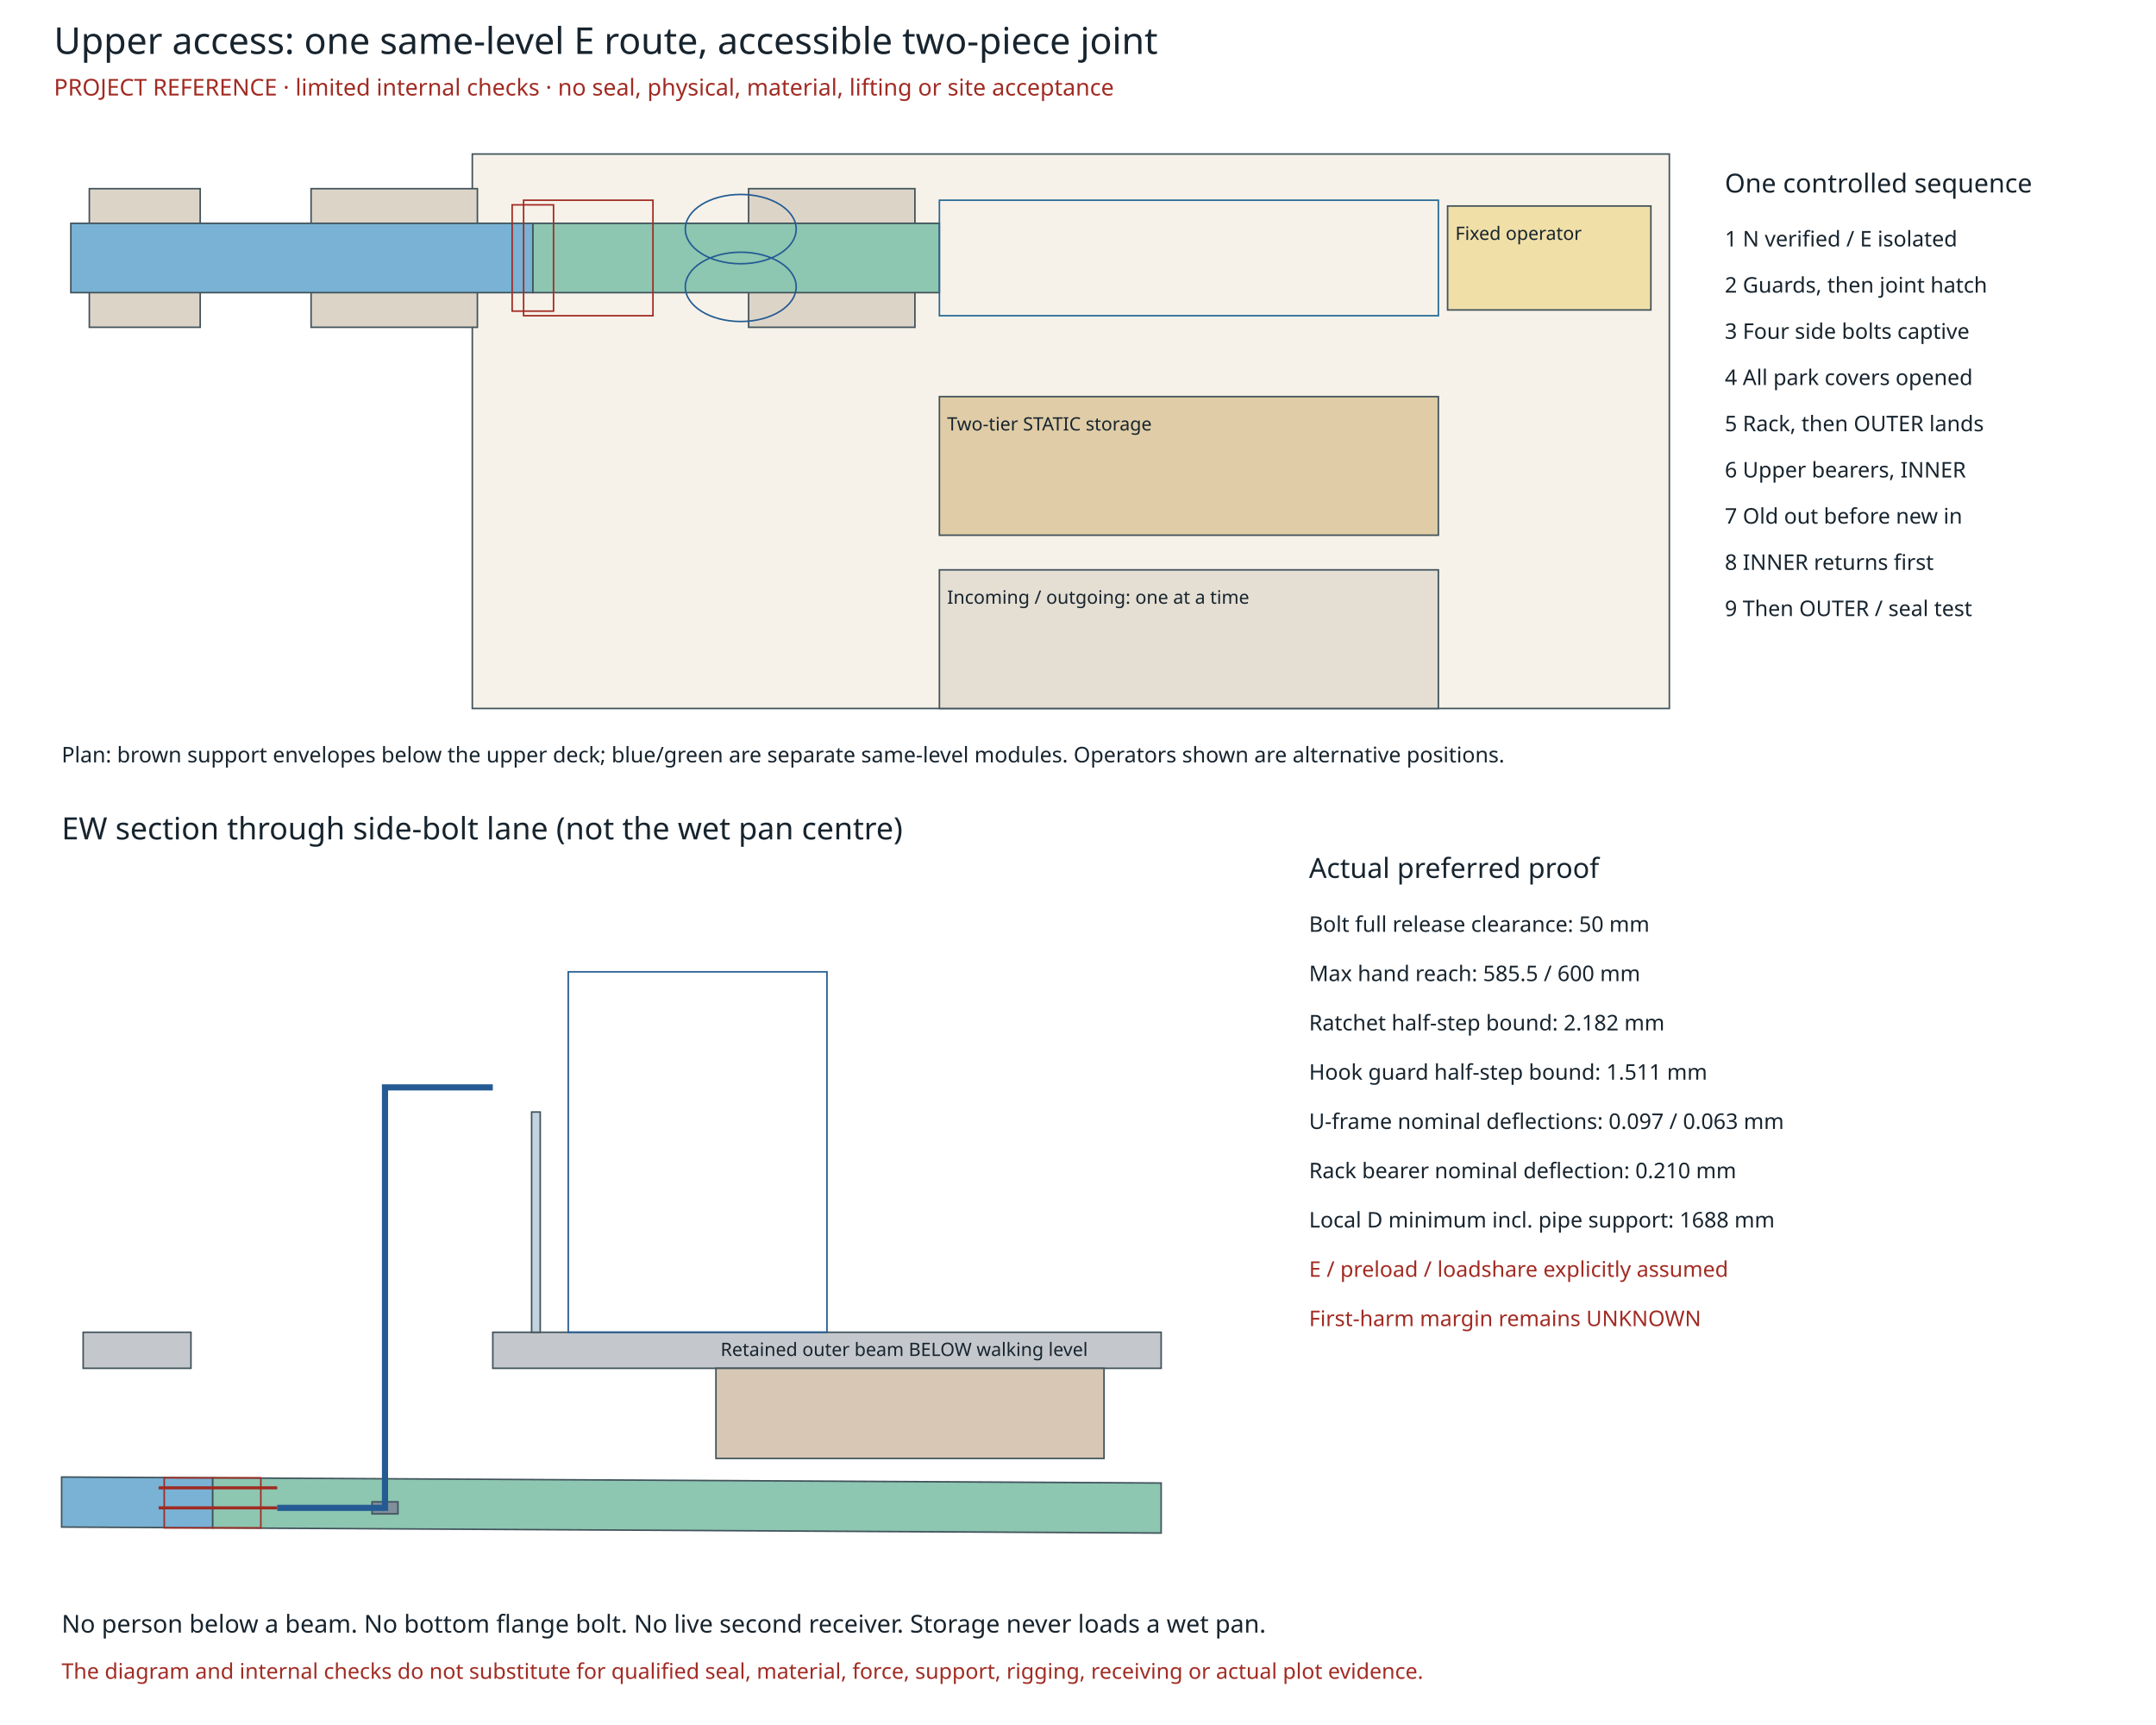
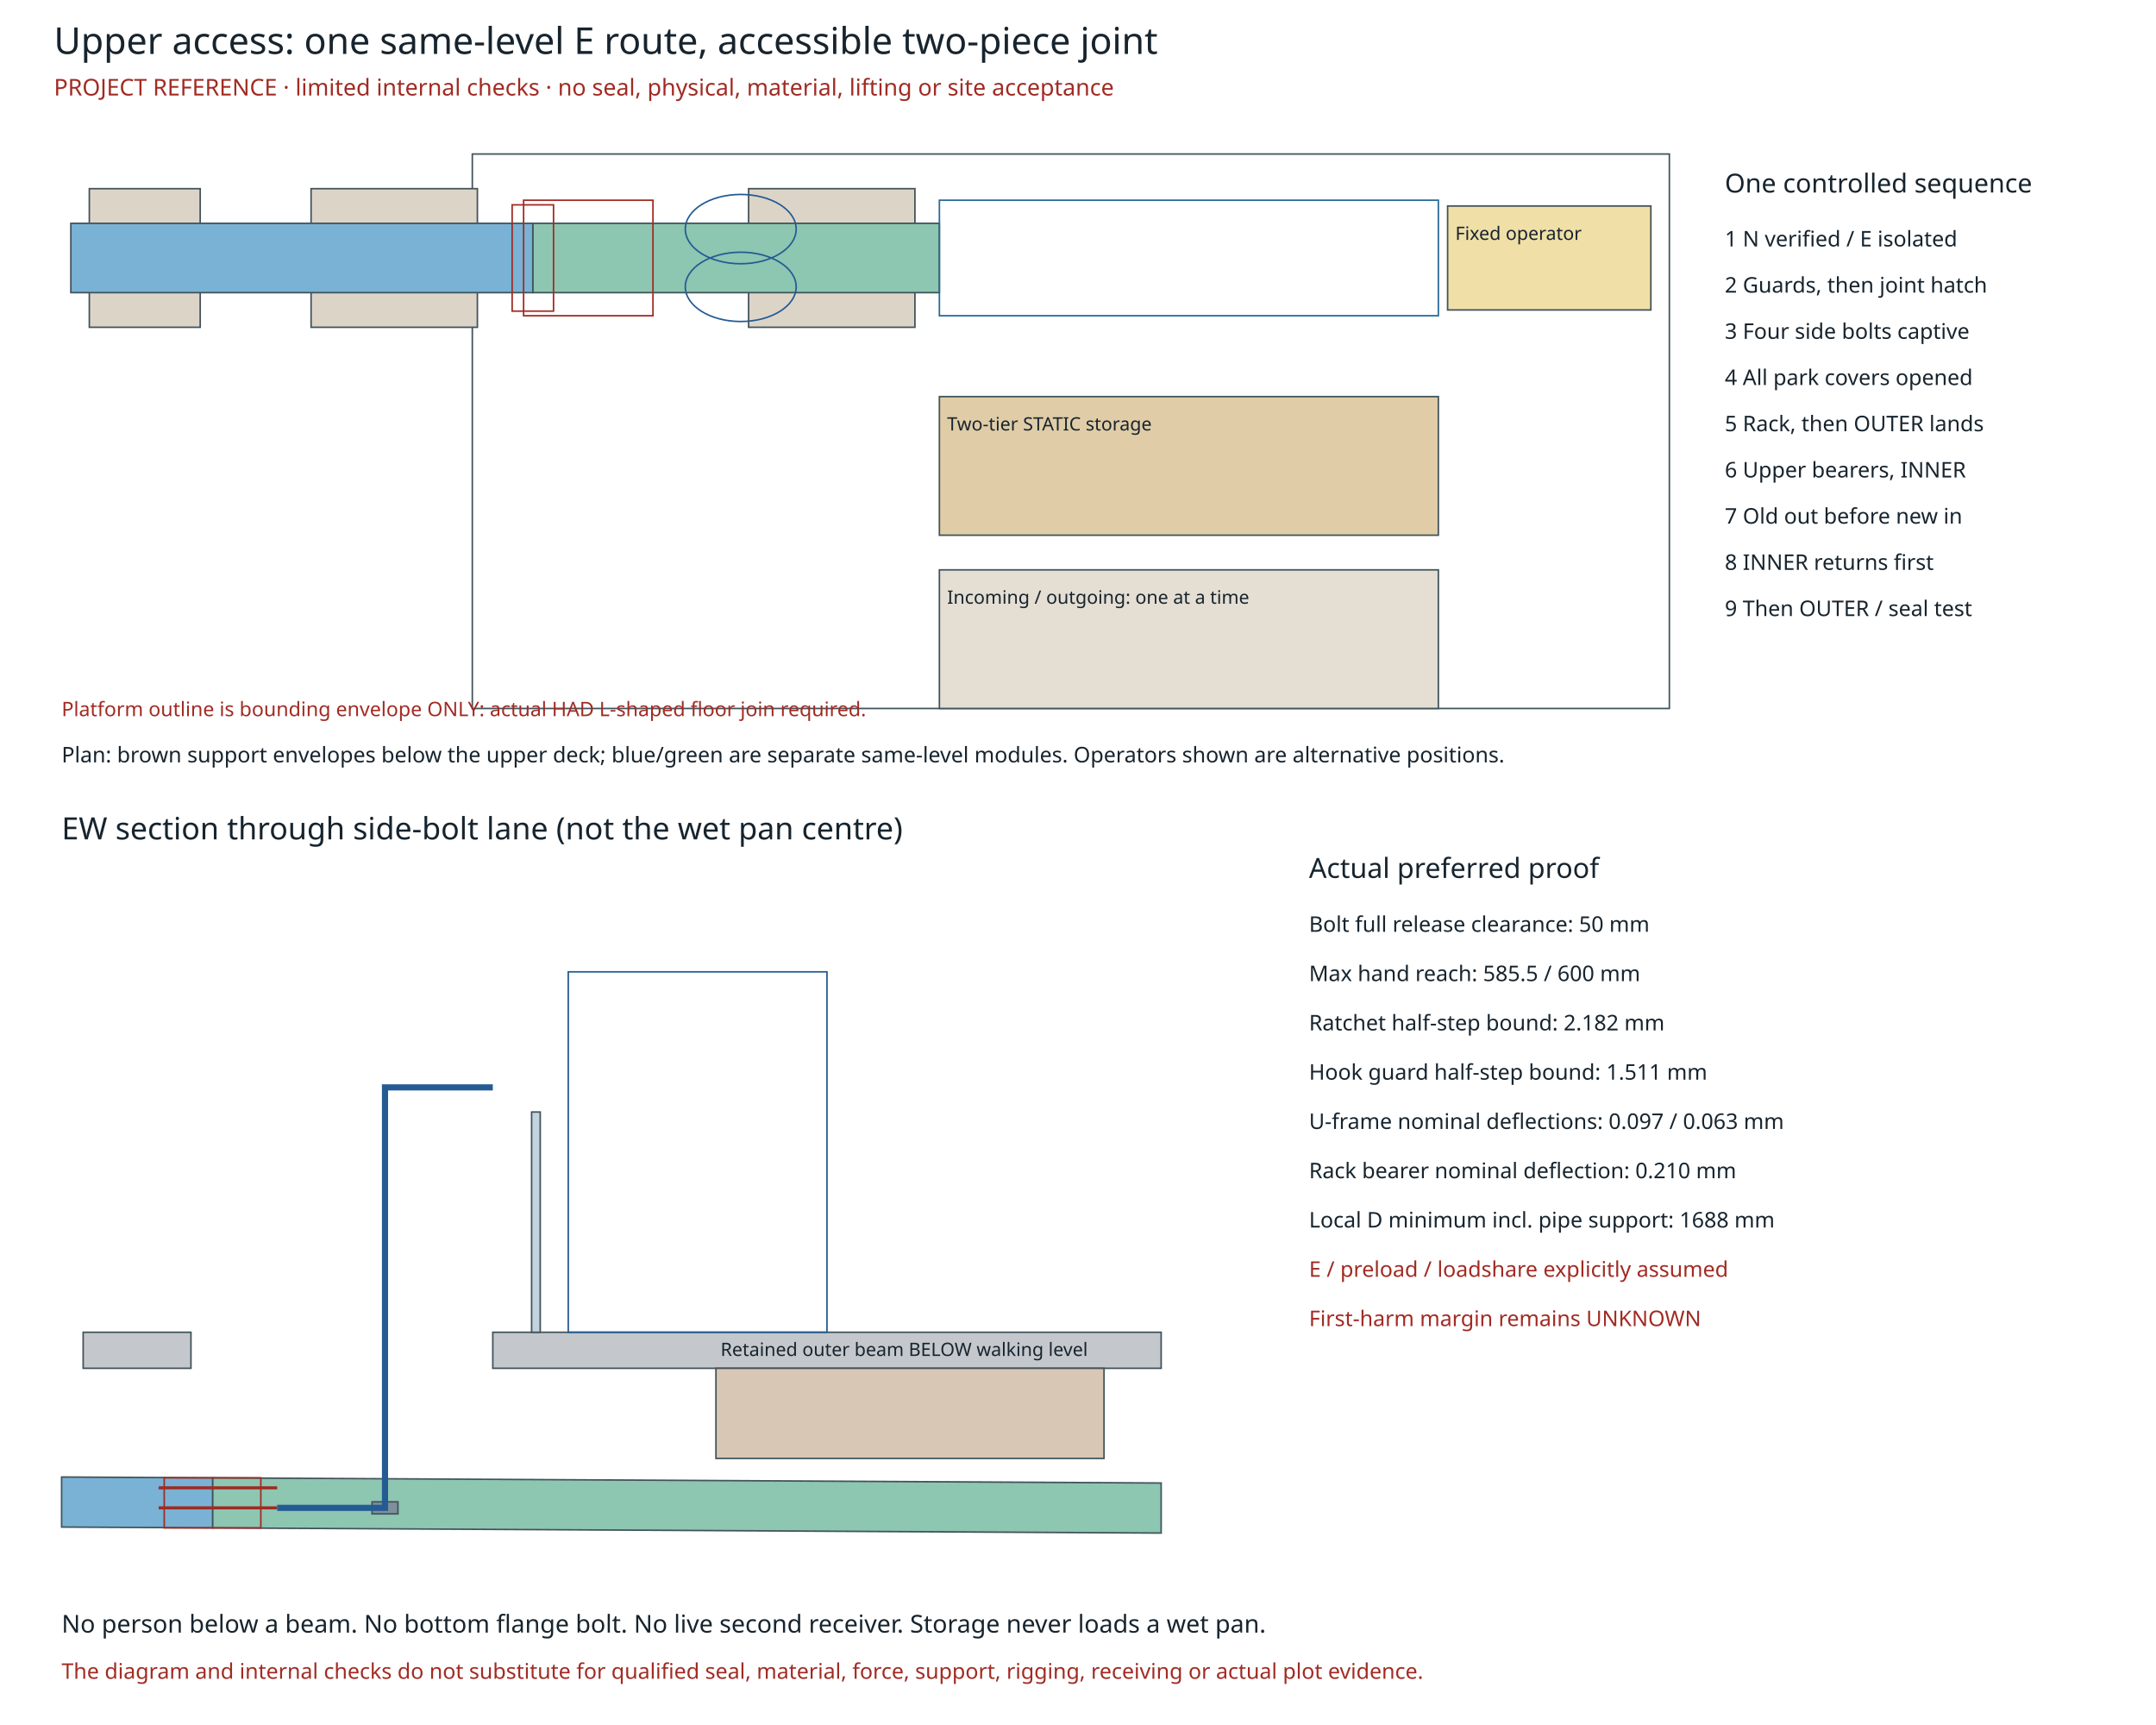
<svg xmlns="http://www.w3.org/2000/svg" width="1400" height="1120" viewBox="0 0 1400 1120">
  <rect width="100%" height="100%" fill="white" />
  <g font-family="sans-serif" fill="#17242e">
    <text x="35" y="35" font-size="24" fill="#17242e">Upper access: one same-level E route, accessible two-piece joint</text>
    <text x="35" y="62" font-size="15" fill="#a12b23">PROJECT REFERENCE · limited internal checks · no seal, physical, material, lifting or site acceptance</text>
-     <rect x="306.7" y="100.0" width="777.3" height="360.0" fill="#f6f2e9" stroke="#41535b" />
+     <rect x="306.7" y="100.0" width="777.3" height="360.0" fill="none" stroke="#41535b" />
+     <text x="40" y="465" font-size="13" fill="#a12b23">Platform outline is bounding envelope ONLY: actual HAD L-shaped floor join required.</text>
    <rect x="58.0" y="122.5" width="72.0" height="90.0" fill="#ddd4c8" stroke="#41535b" />
    <rect x="202.0" y="122.5" width="108.0" height="90.0" fill="#ddd4c8" stroke="#41535b" />
    <rect x="486.1" y="122.5" width="108.0" height="90.0" fill="#ddd4c8" stroke="#41535b" />
    <rect x="46.0" y="145.0" width="300.0" height="45.0" fill="#79b2d4" stroke="#41535b" />
    <rect x="346.06" y="145.0" width="263.94" height="45.0" fill="#8dc6b1" stroke="#41535b" />
    <rect x="332.56" y="133.0" width="26.88" height="69.0" fill="none" stroke="#a12b23" />
    <rect x="610.0" y="130.0" width="324.0" height="75.0" fill="none" stroke="#276a98" />
    <rect x="610.0" y="257.5" width="324.0" height="90.0" fill="#e0cda7" stroke="#41535b" />
    <text x="615.0" y="279.5" font-size="12" fill="#17242e">Two-tier STATIC storage</text>
    <rect x="610.0" y="370.0" width="324.0" height="90.0" fill="#e4ded3" stroke="#41535b" />
    <text x="615.0" y="392.0" font-size="12" fill="#17242e">Incoming / outgoing: one at a time</text>
    <rect x="940.0" y="133.75" width="132.0" height="67.5" fill="#f0dfa7" stroke="#41535b" />
    <text x="945.0" y="155.75" font-size="12" fill="#17242e">Fixed operator</text>
    <rect x="340.0" y="130.0" width="84.0" height="75.0" fill="none" stroke="#a12b23" />
    <ellipse cx="481.0" cy="148.75" rx="36.0" ry="22.5" fill="none" stroke="#245b93" />
    <ellipse cx="481.0" cy="186.25" rx="36.0" ry="22.5" fill="none" stroke="#245b93" />
    <text x="40" y="495" font-size="14" fill="#17242e">Plan: brown support envelopes below the upper deck; blue/green are separate same-level modules. Operators shown are alternative positions.</text>
    <text x="1120" y="125" font-size="17" fill="#17242e">One controlled sequence</text>
    <text x="1120" y="160" font-size="14" fill="#17242e">1 N verified / E isolated</text>
    <text x="1120" y="190" font-size="14" fill="#17242e">2 Guards, then joint hatch</text>
    <text x="1120" y="220" font-size="14" fill="#17242e">3 Four side bolts captive</text>
    <text x="1120" y="250" font-size="14" fill="#17242e">4 All park covers opened</text>
    <text x="1120" y="280" font-size="14" fill="#17242e">5 Rack, then OUTER lands</text>
    <text x="1120" y="310" font-size="14" fill="#17242e">6 Upper bearers, INNER</text>
    <text x="1120" y="340" font-size="14" fill="#17242e">7 Old out before new in</text>
    <text x="1120" y="370" font-size="14" fill="#17242e">8 INNER returns first</text>
    <text x="1120" y="400" font-size="14" fill="#17242e">9 Then OUTER / seal test</text>
    <text x="40" y="545" font-size="20" fill="#17242e">EW section through side-bolt lane (not the wet pan centre)</text>
    <rect x="54.0" y="865.0" width="70.0" height="23.4" fill="#c4c8cc" stroke="#41535b" />
    <rect x="320.0" y="865.0" width="434" height="23.4" fill="#c4c8cc" stroke="#41535b" />
    <rect x="464.9" y="888.4" width="252" height="58.5" fill="#d7c7b4" stroke="#41535b" />
    <text x="467.9" y="880.4" font-size="12" fill="#17242e">Retained outer beam BELOW walking level</text>
    <polygon points="40.0,958.982 138.14,959.518 138.14,992.018 40.0,991.482" fill="#79b2d4" stroke="#41535b" />
    <polygon points="138.14,959.518 754,962.882 754,995.382 138.14,992.018" fill="#8dc6b1" stroke="#41535b" />
    <rect x="106.64" y="959.518" width="62.72" height="32.5" fill="none" stroke="#a12b23" />
    <path d="M103.0 979.018 H180.0" stroke="#a12b23" stroke-width="2" />
    <path d="M103.0 966.018 H180.0" stroke="#a12b23" stroke-width="2" />
    <rect x="241.6" y="975.118" width="16.8" height="7.8" fill="#808f9c" stroke="#41535b" />
    <path d="M180.0 979.018 H250 V706.018 H320.0" fill="none" stroke="#245b93" stroke-width="4" />
    <rect x="345.2" y="722.0" width="5.6" height="143.0" fill="#c4d4df" stroke="#41535b" />
    <rect x="369" y="631.0" width="168" height="234.0" fill="none" stroke="#245b93" />
    <text x="850" y="570" font-size="18" fill="#17242e">Actual preferred proof</text>
    <text x="850" y="605" font-size="14" fill="#17242e">Bolt full release clearance: 50 mm</text>
    <text x="850" y="637" font-size="14" fill="#17242e">Max hand reach: 585.5 / 600 mm</text>
    <text x="850" y="669" font-size="14" fill="#17242e">Ratchet half-step bound: 2.182 mm</text>
    <text x="850" y="701" font-size="14" fill="#17242e">Hook guard half-step bound: 1.511 mm</text>
    <text x="850" y="733" font-size="14" fill="#17242e">U-frame nominal deflections: 0.097 / 0.063 mm</text>
    <text x="850" y="765" font-size="14" fill="#17242e">Rack bearer nominal deflection: 0.210 mm</text>
    <text x="850" y="797" font-size="14" fill="#17242e">Local D minimum incl. pipe support: 1688 mm</text>
    <text x="850" y="829" font-size="14" fill="#a12b23">E / preload / loadshare explicitly assumed</text>
    <text x="850" y="861" font-size="14" fill="#a12b23">First-harm margin remains UNKNOWN</text>
    <text x="40" y="1060" font-size="16" fill="#17242e">No person below a beam. No bottom flange bolt. No live second receiver. Storage never loads a wet pan.</text>
    <text x="40" y="1090" font-size="14" fill="#a12b23">The diagram and internal checks do not substitute for qualified seal, material, force, support, rigging, receiving or actual plot evidence.</text>
  </g>
</svg>
